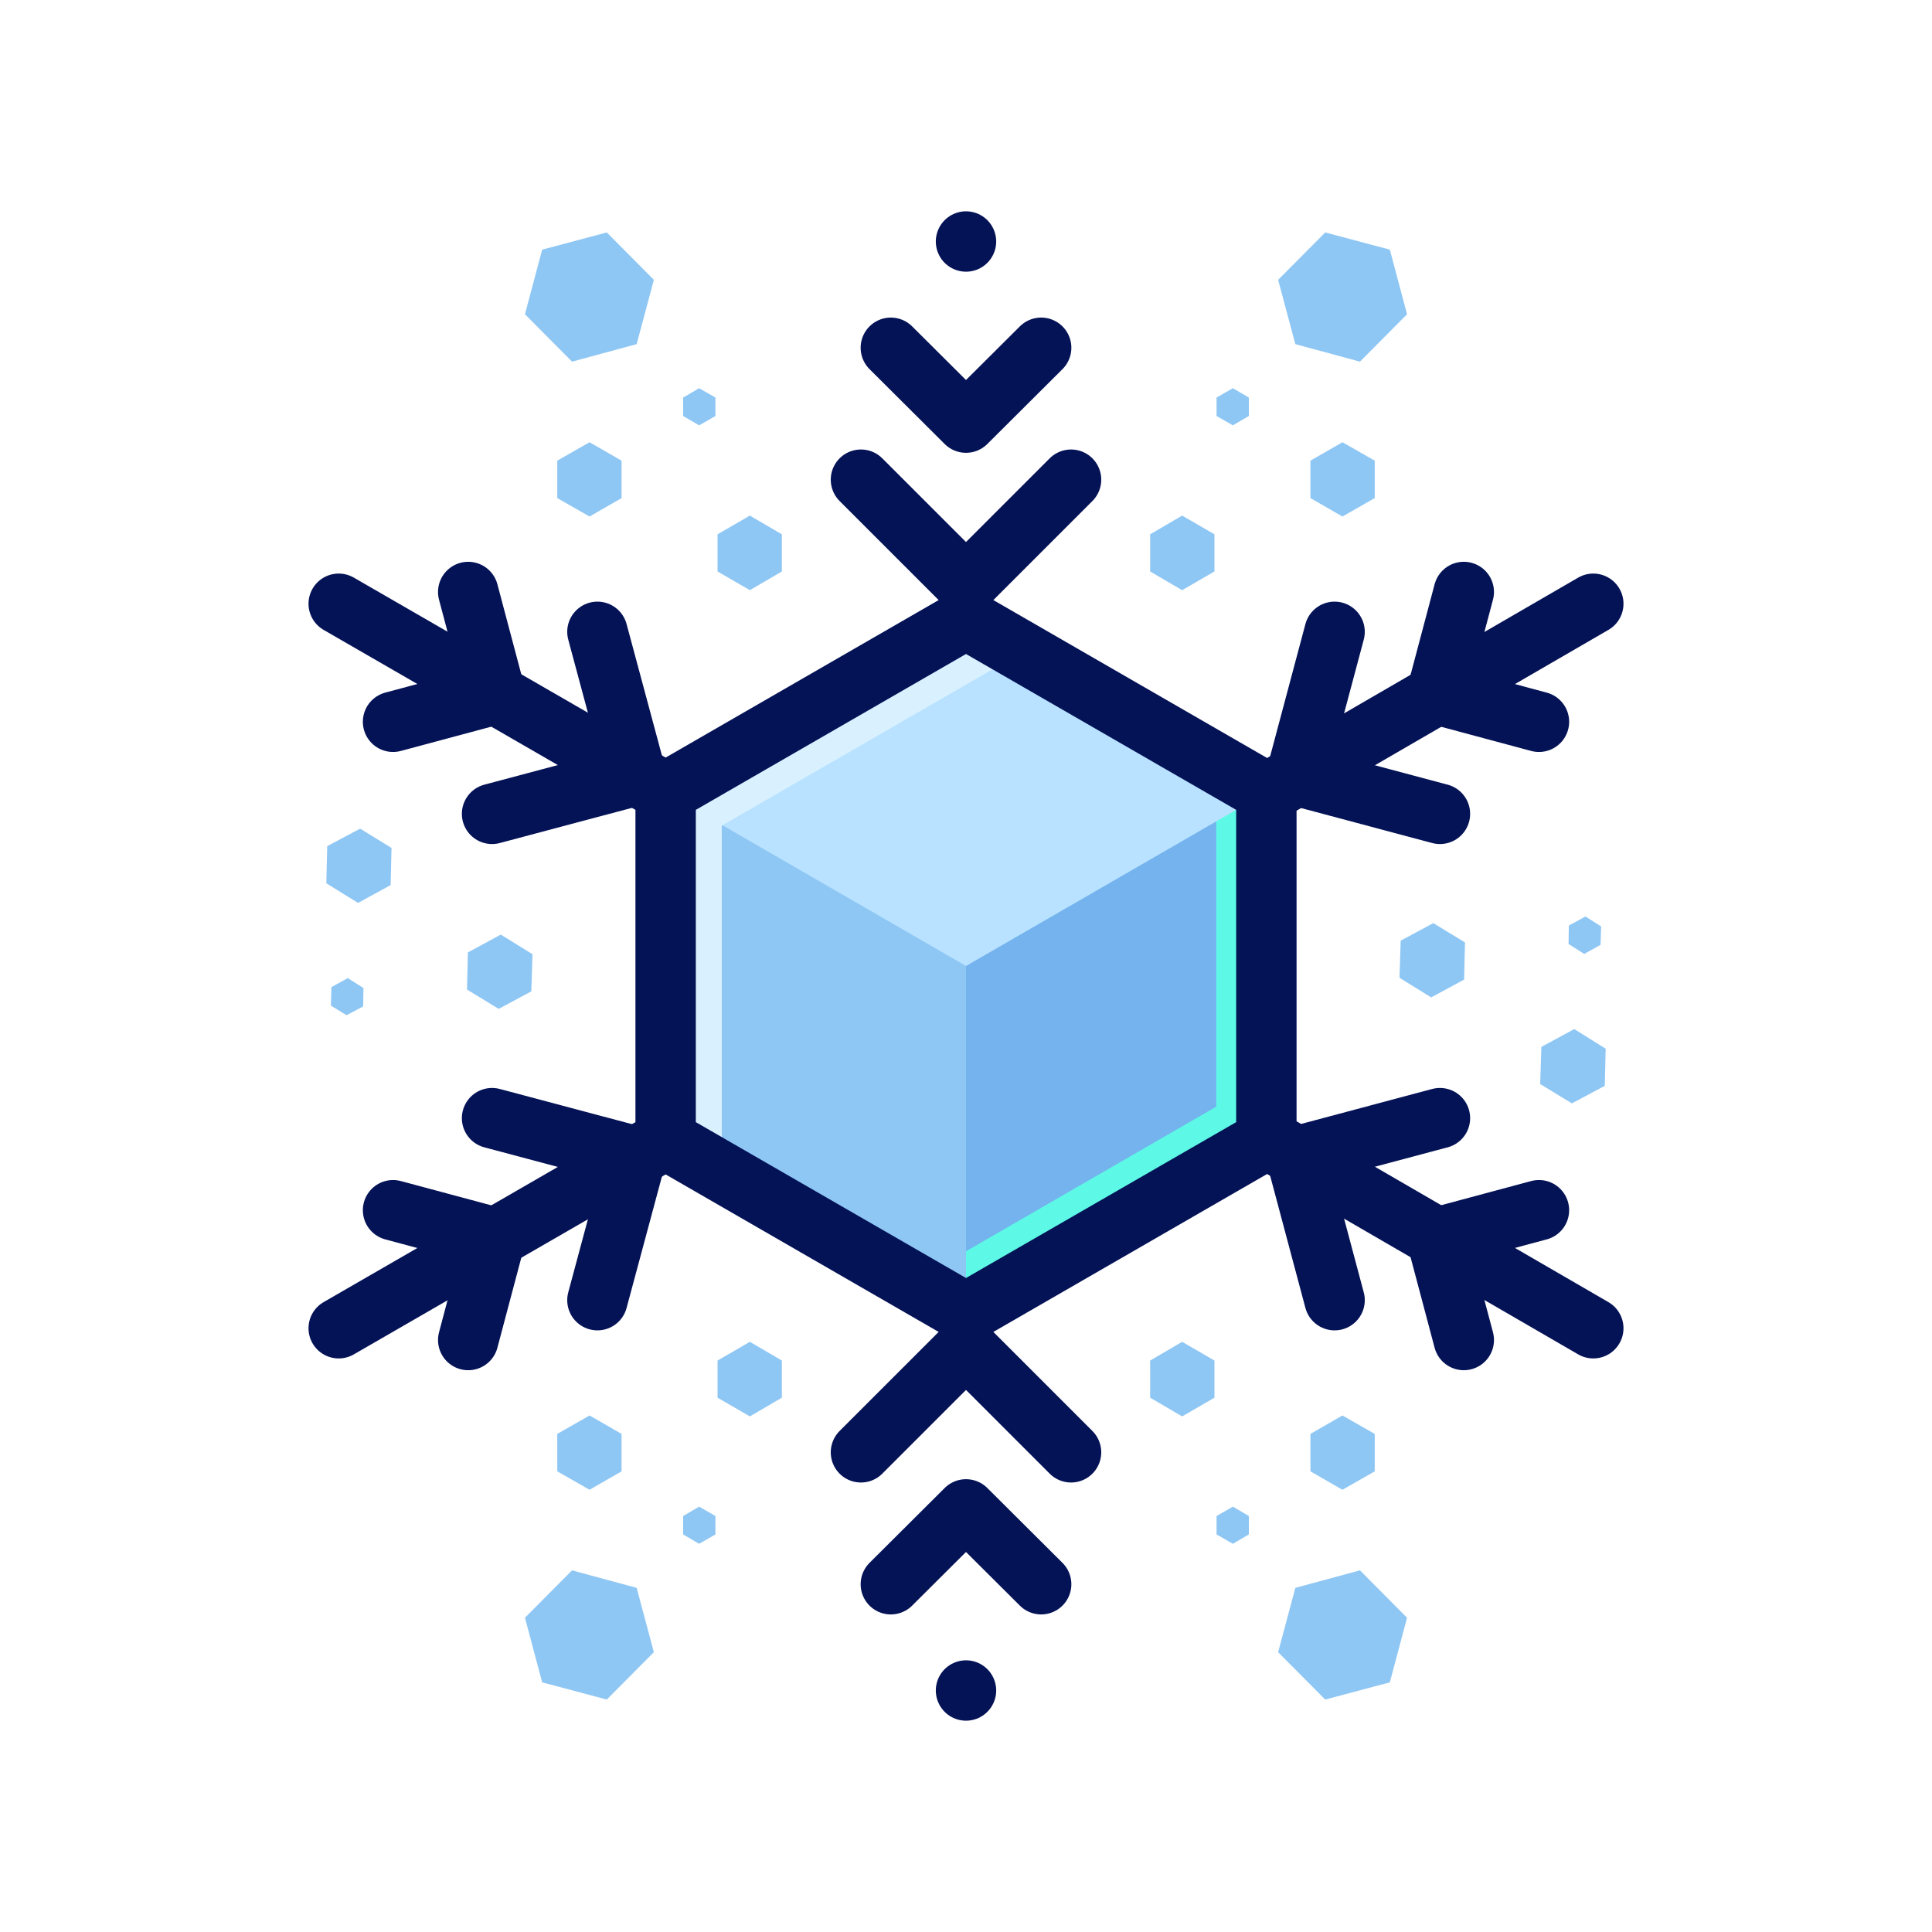
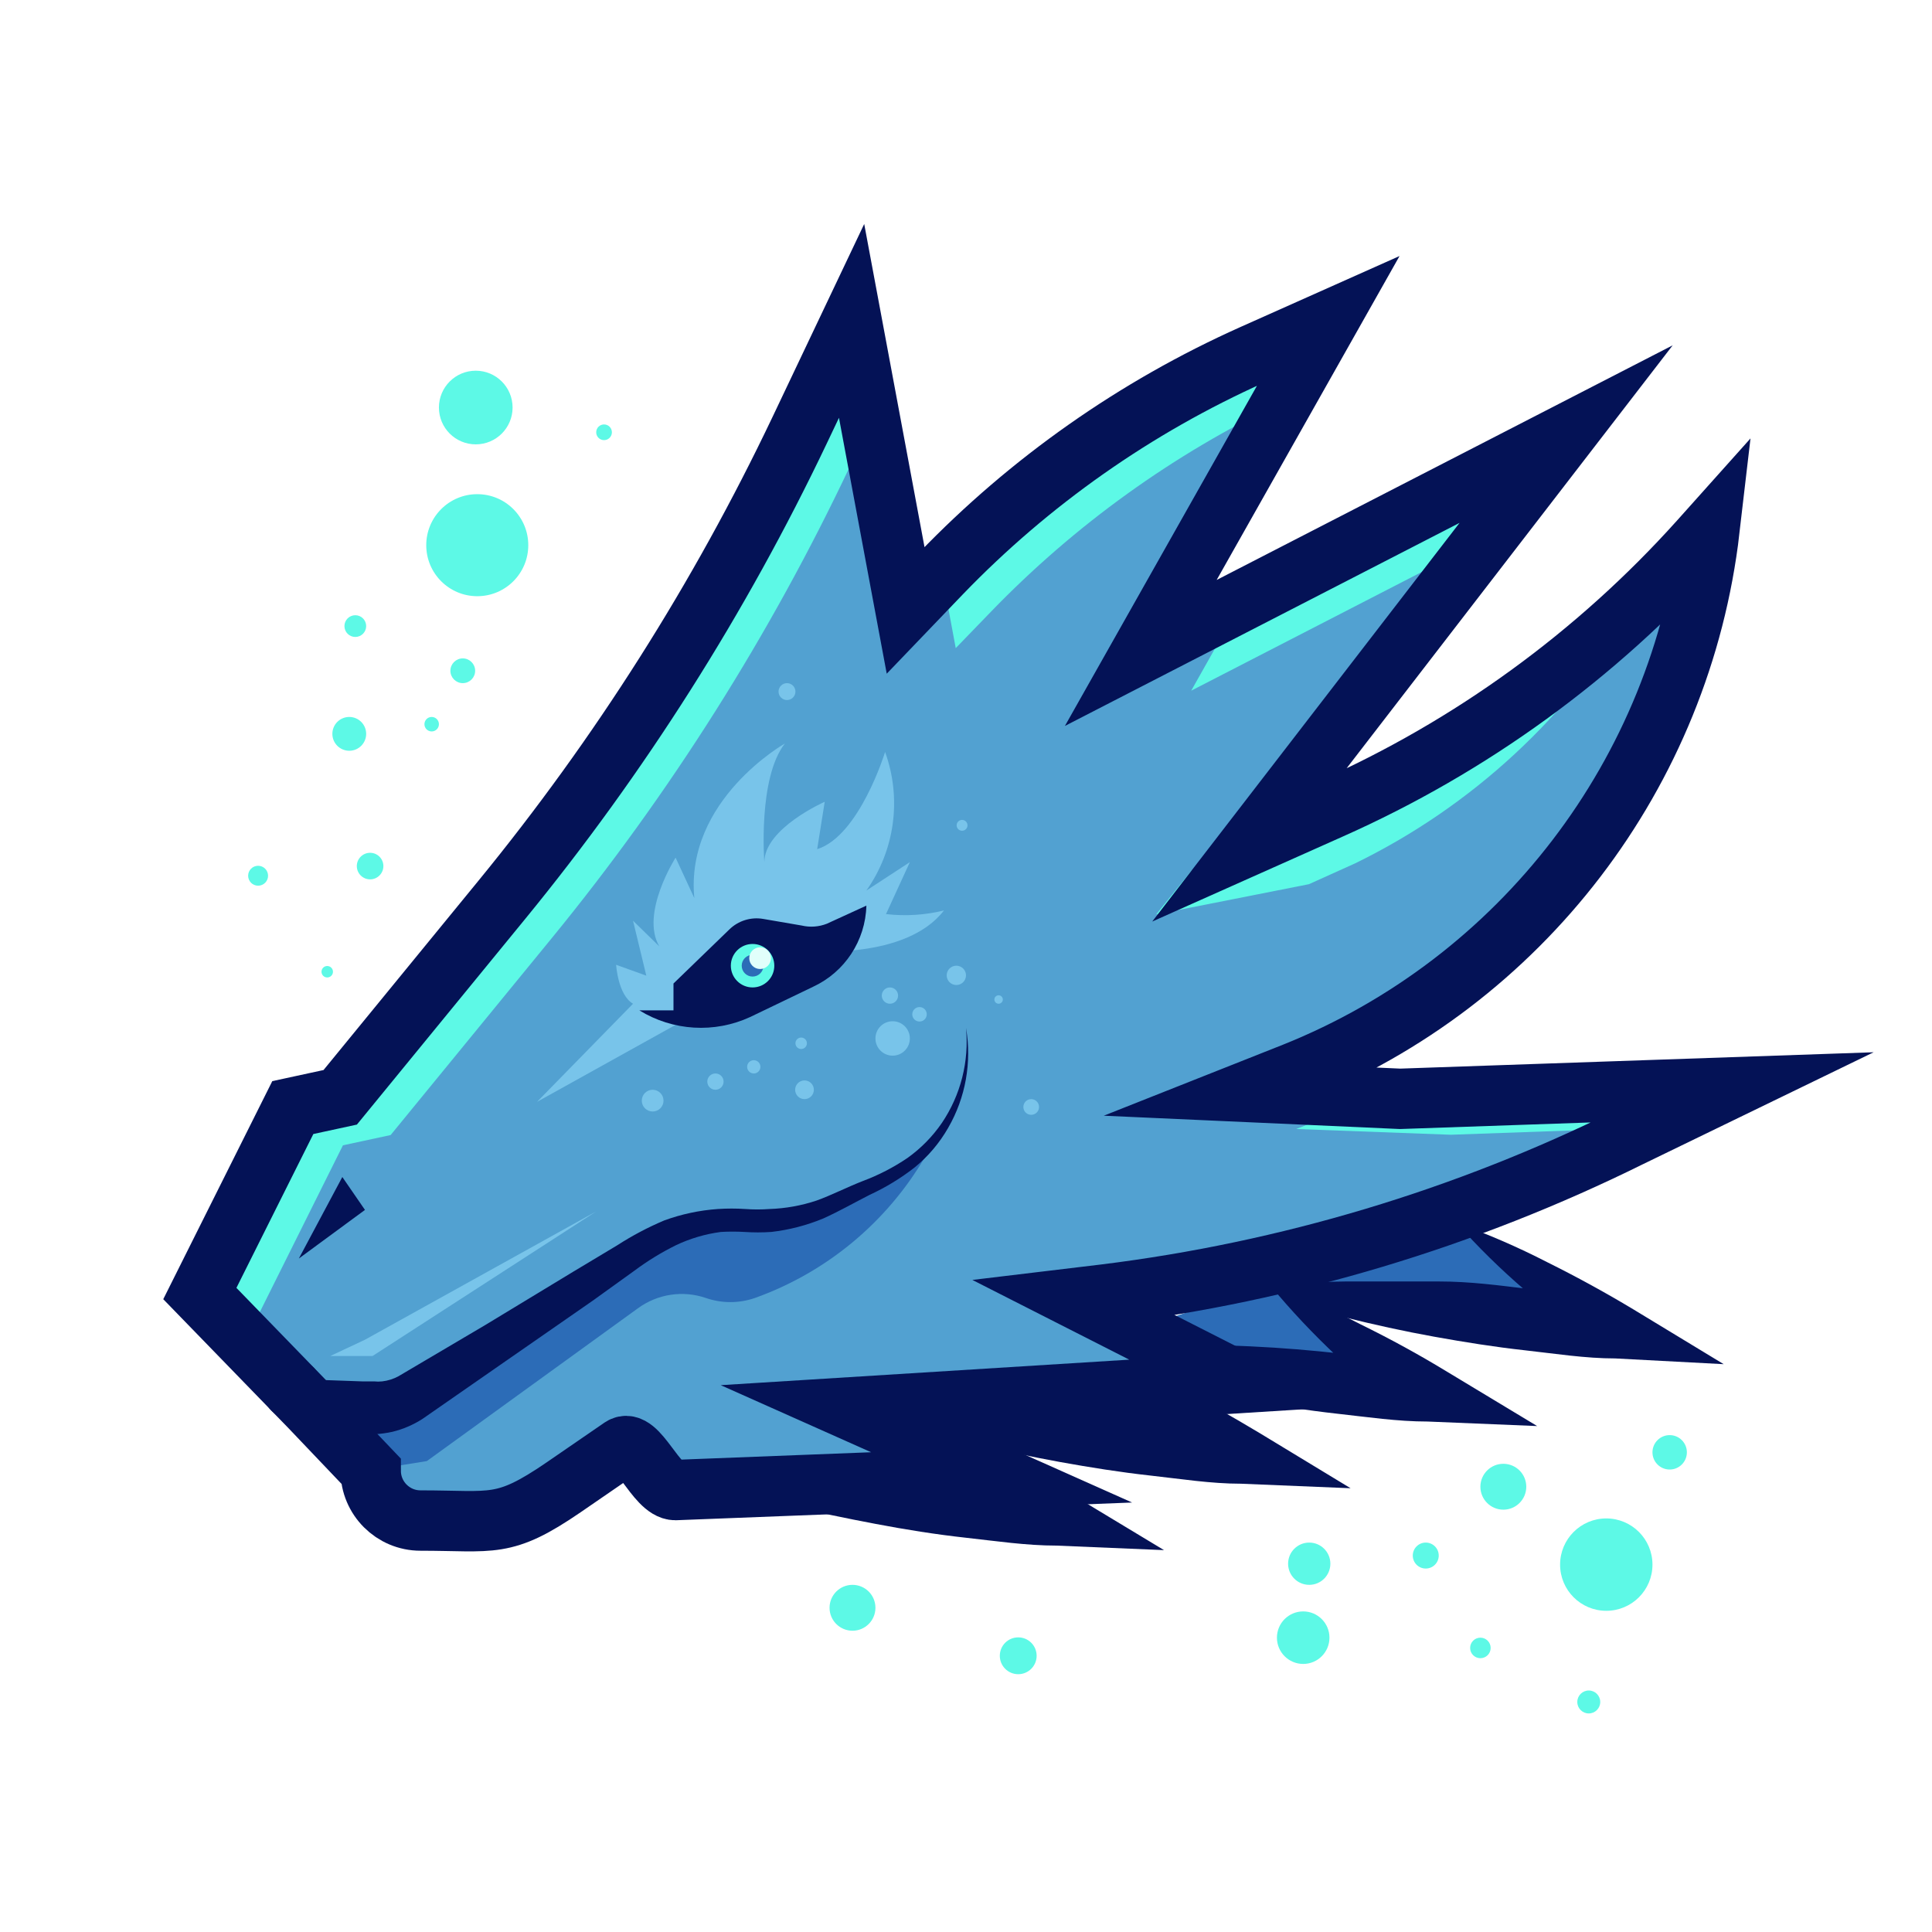
<svg xmlns="http://www.w3.org/2000/svg" id="art" viewBox="0 0 64 64">
  <defs>
-     <style>.cls-1{fill:#8ec6f4;}.cls-2{fill:#74b3ed;}.cls-3{fill:#5df9e6;}.cls-4{fill:#b8e2ff;}.cls-5{fill:#d9f1ff;}.cls-6{fill:none;stroke:#041256;stroke-linecap:round;stroke-linejoin:round;stroke-width:2px;}</style>
+     <style>.cls-1{fill:#2c6cb7;}.cls-2{fill:#041256;}.cls-3{fill:#211668;}.cls-4{fill:#5df9e6;}.cls-5{fill:#52a1d1;}.cls-6{fill:#78c4ea;}.cls-7{fill:none;stroke:#041256;stroke-linecap:round;stroke-miterlimit:10;stroke-width:2px;}.cls-8{fill:#e1fffb;}</style>
  </defs>
-   <polygon class="cls-1" points="22.05 26.25 22.05 37.75 32 43.49 41.95 37.75 41.95 26.25 32 20.51 22.05 26.25" />
-   <polygon class="cls-2" points="41.95 37.75 41.95 26.25 32 20.51 32 43.49 41.95 37.75" />
-   <polygon class="cls-3" points="40.29 25.29 40.29 36.66 32 41.45 32 43.49 41.95 37.75 41.95 26.25 40.29 25.29" />
-   <polygon class="cls-4" points="22.05 26.25 32 32 41.95 26.25 32 20.51 22.05 26.25" />
-   <polygon class="cls-5" points="23.91 27.35 33.87 21.6 41.95 26.27 41.95 26.25 32 20.51 22.05 26.25 22.05 37.75 23.91 38.82 23.91 27.35" />
-   <polygon class="cls-6" points="22.05 26.25 22.05 37.75 32 43.49 41.95 37.75 41.95 26.25 32 20.51 22.05 26.25" />
-   <path class="cls-6" d="M32,8V8Z" />
-   <polyline class="cls-6" points="34.49 11.52 32 14 29.51 11.52" />
-   <polyline class="cls-6" points="35.48 15.89 32 19.37 28.52 15.89" />
-   <path class="cls-6" d="M32,56v0Z" />
-   <polyline class="cls-6" points="29.51 52.48 32 50 34.49 52.48" />
-   <polyline class="cls-6" points="28.52 48.11 32 44.63 35.48 48.11" />
-   <path class="cls-6" d="M11.22,20l10.83,6.25Z" />
-   <polyline class="cls-6" points="15.51 19.61 16.41 23 13.02 23.91" />
-   <polyline class="cls-6" points="19.79 20.93 21.07 25.69 16.3 26.96" />
-   <path class="cls-6" d="M52.78,44,42,37.75Z" />
-   <polyline class="cls-6" points="48.49 44.39 47.59 41 50.98 40.09" />
-   <polyline class="cls-6" points="44.21 43.07 42.94 38.31 47.7 37.04" />
-   <path class="cls-6" d="M11.22,44l10.83-6.25Z" />
-   <polyline class="cls-6" points="13.02 40.09 16.41 41 15.51 44.39" />
-   <polyline class="cls-6" points="16.3 37.04 21.07 38.31 19.79 43.07" />
-   <path class="cls-6" d="M52.78,20,42,26.25Z" />
-   <polyline class="cls-6" points="50.98 23.91 47.59 23 48.49 19.61" />
-   <polyline class="cls-6" points="47.7 26.96 42.94 25.69 44.21 20.93" />
-   <polygon class="cls-1" points="43.41 15.26 43.41 16.5 44.47 17.11 45.54 16.5 45.54 15.26 44.47 14.65 43.41 15.26" />
-   <polygon class="cls-1" points="43.9 7.7 42.34 9.27 42.91 11.4 45.05 11.98 46.61 10.41 46.04 8.27 43.9 7.7" />
-   <polygon class="cls-1" points="38.1 17.7 38.1 18.93 39.16 19.55 40.23 18.93 40.23 17.7 39.16 17.08 38.1 17.7" />
-   <polygon class="cls-1" points="40.3 13.17 40.3 13.78 40.84 14.09 41.37 13.78 41.37 13.17 40.84 12.86 40.3 13.17" />
-   <polygon class="cls-1" points="20.59 48.74 20.59 47.5 19.53 46.89 18.46 47.5 18.46 48.74 19.53 49.35 20.59 48.74" />
-   <polygon class="cls-1" points="20.1 56.3 21.66 54.73 21.09 52.6 18.95 52.02 17.39 53.59 17.96 55.73 20.1 56.3" />
-   <polygon class="cls-1" points="25.9 46.3 25.9 45.07 24.84 44.45 23.77 45.07 23.77 46.3 24.84 46.92 25.9 46.3" />
-   <polygon class="cls-1" points="23.7 50.83 23.7 50.22 23.16 49.91 22.63 50.22 22.63 50.83 23.16 51.14 23.7 50.83" />
-   <polygon class="cls-1" points="11.86 29.91 12.94 29.32 12.97 28.09 11.93 27.45 10.84 28.03 10.81 29.26 11.86 29.91" />
-   <polygon class="cls-1" points="16.52 33.42 17.6 32.84 17.64 31.61 16.59 30.96 15.5 31.55 15.47 32.78 16.52 33.42" />
-   <polygon class="cls-1" points="11.48 33.63 12.03 33.34 12.04 32.73 11.52 32.4 10.98 32.7 10.96 33.31 11.48 33.63" />
-   <polygon class="cls-1" points="52.15 34.09 51.06 34.68 51.02 35.91 52.07 36.55 53.16 35.97 53.19 34.74 52.15 34.09" />
-   <polygon class="cls-1" points="47.48 30.58 46.4 31.16 46.36 32.39 47.41 33.04 48.5 32.45 48.53 31.22 47.48 30.58" />
-   <polygon class="cls-1" points="52.52 30.36 51.97 30.66 51.96 31.27 52.48 31.6 53.02 31.3 53.04 30.69 52.52 30.36" />
-   <polygon class="cls-1" points="20.59 15.26 20.59 16.5 19.53 17.11 18.46 16.5 18.46 15.26 19.53 14.65 20.59 15.26" />
-   <polygon class="cls-1" points="20.1 7.7 21.66 9.27 21.09 11.4 18.95 11.98 17.39 10.41 17.96 8.27 20.1 7.7" />
-   <polygon class="cls-1" points="25.9 17.7 25.9 18.93 24.84 19.55 23.77 18.93 23.77 17.7 24.84 17.08 25.9 17.7" />
-   <polygon class="cls-1" points="23.7 13.17 23.7 13.78 23.16 14.09 22.63 13.78 22.63 13.17 23.16 12.86 23.7 13.17" />
-   <polygon class="cls-1" points="43.41 48.74 43.41 47.5 44.47 46.89 45.54 47.5 45.54 48.74 44.47 49.35 43.41 48.74" />
-   <polygon class="cls-1" points="43.9 56.3 42.34 54.73 42.91 52.6 45.05 52.02 46.61 53.59 46.04 55.73 43.9 56.3" />
-   <polygon class="cls-1" points="38.1 46.3 38.1 45.07 39.16 44.45 40.23 45.07 40.23 46.3 39.16 46.92 38.1 46.3" />
-   <polygon class="cls-1" points="40.3 50.83 40.3 50.22 40.84 49.91 41.37 50.22 41.37 50.83 40.84 51.14 40.3 50.83" />
+   <polyline class="cls-1" points="48.25 40.51 53.61 44.13 41.54 42.73" />
+   <path class="cls-2" d="M48.25,40.51a24.74,24.74,0,0,1,3,1.3q1.47.73,2.85,1.56l3,1.82L53.51,45c-1,0-2-.16-3-.27s-2-.27-3-.45-2-.4-3-.65a22.94,22.94,0,0,1-3-.94,23,23,0,0,1,3.08-.24c1,0,2,0,3.06,0s2,.13,3,.25,2,.24,3,.43l-.62,1.67c-.86-.65-1.7-1.34-2.51-2.06A23.28,23.28,0,0,1,48.25,40.51Z" />
+   <line class="cls-3" x1="53.61" y1="44.13" x2="41.54" y2="42.73" />
+   <polyline class="cls-1" points="42.07 42.57 47.43 46.19 35.35 44.78" />
+   <path class="cls-2" d="M42.07,42.57a23.89,23.89,0,0,1,3,1.3q1.47.72,2.85,1.56l3,1.81-3.63-.15c-1,0-2-.15-3-.26s-2-.27-3-.46-2-.39-3-.65a22.94,22.94,0,0,1-3-.94,22.92,22.92,0,0,1,3.08-.23c1,0,2,0,3.06.05s2,.13,3,.24,2,.25,3,.44l-.61,1.66c-.86-.65-1.7-1.33-2.52-2A25.5,25.5,0,0,1,42.07,42.57Z" />
+   <line class="cls-3" x1="47.43" y1="46.19" x2="35.36" y2="44.78" />
+   <polyline class="cls-4" points="35.89 44.62 41.25 48.24 29.17 46.84" />
+   <path class="cls-2" d="M35.89,44.62a25.43,25.43,0,0,1,3,1.3c1,.48,1.92,1,2.85,1.56l3,1.82-3.63-.15c-1,0-2-.16-3-.27s-2-.27-3-.45-2-.4-3-.65a23.45,23.45,0,0,1-2.95-.94,23.22,23.22,0,0,1,3.09-.24c1,0,2,0,3.05,0s2,.13,3,.25,2,.24,3,.43L40.74,49c-.86-.65-1.7-1.34-2.52-2.06A24.28,24.28,0,0,1,35.89,44.62Z" />
+   <line class="cls-3" x1="41.25" y1="48.24" x2="29.17" y2="46.84" />
+   <polyline class="cls-4" points="29.71 46.68 35.07 50.29 22.99 48.89" />
+   <path class="cls-2" d="M29.71,46.68a23.84,23.84,0,0,1,3,1.29c1,.49,1.92,1,2.85,1.57l3,1.81L35,51.2c-1,0-2-.15-3-.26s-2-.27-3-.46-2-.39-3-.65a23.45,23.45,0,0,1-3-.94,23.19,23.19,0,0,1,3.09-.23c1,0,2,0,3.05.05s2,.13,3,.24,2,.25,3,.44l-.61,1.66c-.87-.65-1.7-1.33-2.52-2A24.29,24.29,0,0,1,29.71,46.68Z" />
+   <line class="cls-3" x1="35.07" y1="50.29" x2="22.99" y2="48.89" />
+   <path class="cls-5" d="M9.7,36.69l1.57-.34,5.36-6.55a76.43,76.43,0,0,0,9.86-15.55l1.72-3.62L30,20.22,31.17,19a33.14,33.14,0,0,1,10.32-7.25L44,10.63l-6.21,11,14.09-7.25L41.38,28l2.69-1.2a36.17,36.17,0,0,0,12.22-8.88l.34-.38h0a22.14,22.14,0,0,1-13.77,18l-1.59.63,5.11.23,11-.38L54,37.66A54.24,54.24,0,0,1,36.6,42.88l-1,.12,5.53,2.81L28,46.63l5.18,2.31-10.81.42c-.64,0-1.25-1.77-1.78-1.41l-1.92,1.32c-2,1.37-2.33,1.1-4.74,1.1h0a1.65,1.65,0,0,1-1.65-1.65l-2-2.1L6.62,42.85Z" />
+   <path class="cls-1" d="M21.13,43.34A2.46,2.46,0,0,1,23.39,43,2.49,2.49,0,0,0,25,43h0a10.72,10.72,0,0,0,5.64-4.67l.41-.71-1.7,1.63-1.5.71-1.63.58-2,.08-1.42-.08-1.91.92-4.21,3.08-6.2,2.28,1.79,1.88,1.87-.3Z" />
+   <path class="cls-4" d="M54.18,20a21.94,21.94,0,0,1-9.29,8.6l-1.53.69-5.06,1,1.16-1.44,3.08-2.42L41.38,28l2.69-1.2A35.92,35.92,0,0,0,54.18,20Z" />
+   <path class="cls-6" d="M28.7,29.5a5,5,0,0,0,.62-4.59s-.85,2.78-2.25,3.22l.25-1.57s-2,.88-2,2c0,0-.22-2.78.68-3.93,0,0-3.31,1.87-3,5.12l-.62-1.34s-1.18,1.85-.54,2.94l-.87-.85.44,1.82-1-.36s.06,1,.56,1.29l-3.18,3.25,9-5s3.21.31,4.48-1.34a5.43,5.43,0,0,1-1.92.12l.79-1.72Z" />
+   <path class="cls-4" d="M42.94,37.4l1.58-.63,1-.43.88,0,11-.38-2.84,1.4-6.5.23Z" />
+   <path class="cls-4" d="M32.84,20.25l-1.18,1.22L31.2,19a33.07,33.07,0,0,1,10.29-7.23L44,10.63l-1.52,2.69A33.39,33.39,0,0,0,32.84,20.25Z" />
+   <polygon class="cls-4" points="37.94 44.17 41.16 45.81 40.45 45.85 37.3 44.25 37.94 44.17" />
+   <polygon class="cls-4" points="30.66 47.81 33.18 48.94 32.14 48.98 29.67 47.88 30.66 47.81" />
+   <polygon class="cls-4" points="39.46 22.88 41.14 19.9 51.88 14.38 49.17 17.88 39.46 22.88" />
+   <path class="cls-4" d="M9.7,36.69l1.57-.34,5.36-6.55a76.43,76.43,0,0,0,9.86-15.55l1.72-3.62L28.85,14l-.7,1.46A76,76,0,0,1,18.3,31.05L12.94,37.6l-1.58.34L8.29,44.1,12,47.87,14,50a1.75,1.75,0,0,0,.05.4h-.07a1.65,1.65,0,0,1-1.65-1.65l-2-2.1L6.62,42.85Z" />
+   <path class="cls-7" d="M9.7,36.69l1.57-.34,5.36-6.55a76.43,76.43,0,0,0,9.86-15.55l1.72-3.62L30,20.22,31.17,19a33.14,33.14,0,0,1,10.32-7.25L44,10.63l-6.21,11,14.09-7.25L41.38,28l2.69-1.2a36.17,36.17,0,0,0,12.22-8.88l.34-.38h0a22.14,22.14,0,0,1-13.77,18l-1.59.63,5.11.23,11-.38L54,37.66A54.24,54.24,0,0,1,36.6,42.88l-1,.12,5.53,2.81L28,46.63l5.18,2.31-10.81.42c-.64,0-1.25-1.77-1.78-1.41l-1.92,1.32c-2,1.37-2.33,1.1-4.74,1.1h0a1.65,1.65,0,0,1-1.65-1.65l-2-2.1L6.62,42.85Z" />
+   <path class="cls-2" d="M26.56,30.66l-1.28-.22a1.29,1.29,0,0,0-1.12.35l-1.85,1.79v.89H21.18a3.89,3.89,0,0,0,3.67.22l2.08-1A3.05,3.05,0,0,0,28.7,30h0l-1.31.6A1.4,1.4,0,0,1,26.56,30.66Z" />
+   <polygon class="cls-2" points="12.09 40.08 11.34 38.99 9.9 41.69 12.09 40.08" />
+   <circle class="cls-4" cx="24.93" cy="31.99" r="0.72" />
+   <circle class="cls-1" cx="24.93" cy="31.99" r="0.36" />
+   <circle class="cls-8" cx="25.18" cy="31.74" r="0.36" />
+   <path class="cls-2" d="M10.43,45.35,11,46l-.7-.3,1.69.06.4,0a1.23,1.23,0,0,0,.27,0,1.48,1.48,0,0,0,.54-.17l2.88-1.7L19,42.12l1.45-.87A10.17,10.17,0,0,1,22,40.43a6.51,6.51,0,0,1,1.78-.38,6.91,6.91,0,0,1,.91,0,5.4,5.4,0,0,0,.8,0,5.5,5.5,0,0,0,1.56-.28c.5-.18,1-.44,1.54-.65a7,7,0,0,0,1.47-.76,4.66,4.66,0,0,0,1.14-1.16A4.8,4.8,0,0,0,32,34.05a4.94,4.94,0,0,1-.59,3.31,4.71,4.71,0,0,1-1.12,1.32,7.61,7.61,0,0,1-1.48.9c-.51.26-1,.54-1.53.78a6.39,6.39,0,0,1-1.73.45,6.68,6.68,0,0,1-.89,0,6.81,6.81,0,0,0-.78,0,5,5,0,0,0-1.49.44,8.88,8.88,0,0,0-1.37.84l-1.39,1-2.78,1.93L14,47a3.27,3.27,0,0,1-1,.43,3.72,3.72,0,0,1-.57.08l-.45,0-1.69.06H9.9l-.32-.31L9,46.74a1,1,0,0,1,0-1.42,1,1,0,0,1,1.41,0Z" />
+   <circle class="cls-6" cx="31.68" cy="32.31" r="0.32" />
+   <circle class="cls-6" cx="29.57" cy="34.4" r="0.57" />
+   <circle class="cls-6" cx="30.46" cy="33.6" r="0.24" />
+   <circle class="cls-6" cx="29.48" cy="32.98" r="0.27" />
+   <circle class="cls-6" cx="33.08" cy="33.11" r="0.14" />
+   <circle class="cls-6" cx="26.54" cy="34.56" r="0.19" />
+   <circle class="cls-6" cx="26.65" cy="36.1" r="0.31" />
+   <circle class="cls-6" cx="23.7" cy="35.83" r="0.27" />
+   <circle class="cls-6" cx="24.97" cy="35.34" r="0.22" />
+   <circle class="cls-6" cx="21.62" cy="36.46" r="0.36" />
+   <circle class="cls-6" cx="31.87" cy="27.34" r="0.18" />
+   <circle class="cls-6" cx="26.07" cy="22.91" r="0.28" />
+   <circle class="cls-6" cx="34.16" cy="36.67" r="0.26" />
+   <polygon class="cls-6" points="19.75 40.13 12.34 44.92 10.94 44.92 12.09 44.38 19.75 40.13" />
+   <circle class="cls-4" cx="15.76" cy="13.5" r="1.22" />
+   <circle class="cls-4" cx="20.01" cy="14.32" r="0.26" />
+   <circle class="cls-4" cx="15.81" cy="18.06" r="1.69" />
+   <circle class="cls-4" cx="11.57" cy="24.31" r="0.56" />
+   <circle class="cls-4" cx="15.33" cy="22.22" r="0.41" />
+   <circle class="cls-4" cx="11.77" cy="20.74" r="0.36" />
+   <circle class="cls-4" cx="12.26" cy="28.69" r="0.44" />
+   <circle class="cls-4" cx="14.3" cy="23.99" r="0.24" />
+   <circle class="cls-4" cx="10.84" cy="32.19" r="0.19" />
+   <circle class="cls-4" cx="8.55" cy="29.01" r="0.33" />
+   <circle class="cls-4" cx="53.21" cy="51.83" r="1.53" />
+   <circle class="cls-4" cx="43.17" cy="54.25" r="0.87" />
+   <circle class="cls-4" cx="47.23" cy="51.53" r="0.43" />
+   <circle class="cls-4" cx="49.04" cy="54.59" r="0.34" />
+   <circle class="cls-4" cx="49.8" cy="49.25" r="0.76" />
+   <circle class="cls-4" cx="55.31" cy="48.11" r="0.57" />
+   <circle class="cls-4" cx="52.63" cy="56.38" r="0.38" />
+   <circle class="cls-4" cx="33.73" cy="54.85" r="0.61" />
+   <circle class="cls-4" cx="43.37" cy="51.8" r="0.7" />
+   <circle class="cls-4" cx="28.24" cy="53.26" r="0.76" />
</svg>
